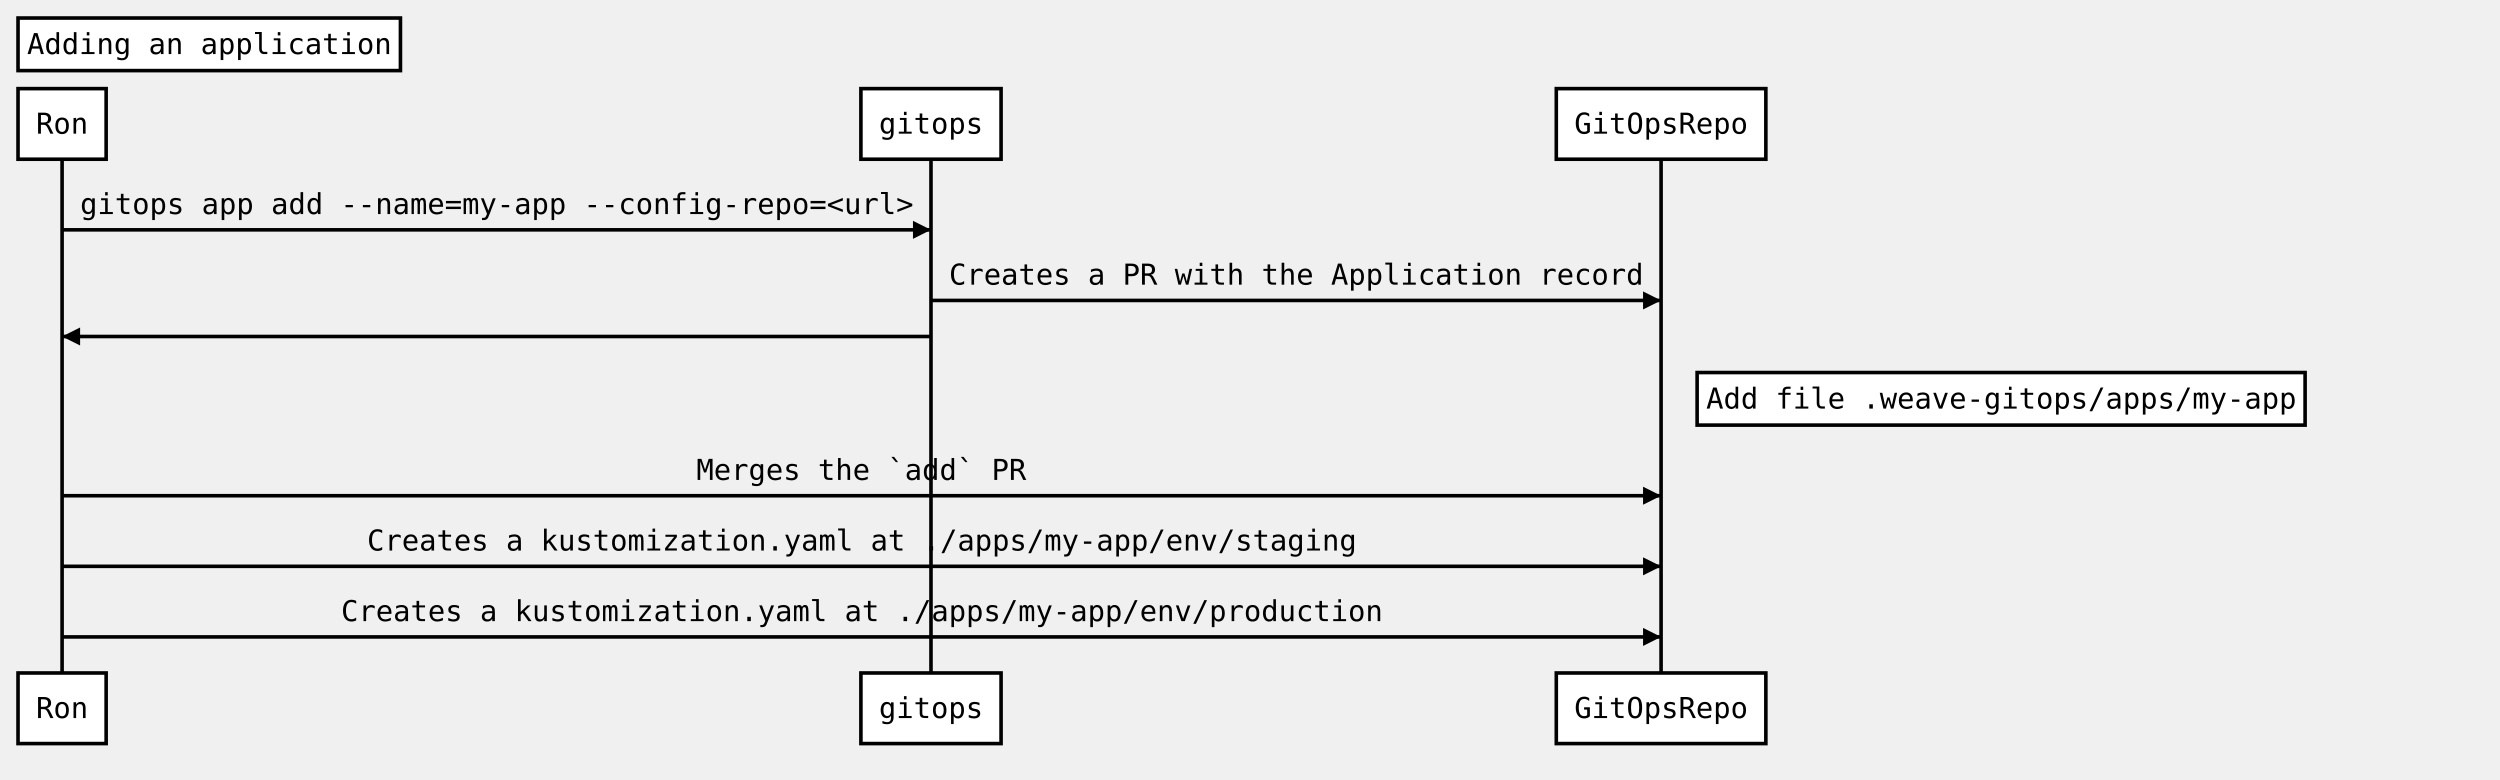
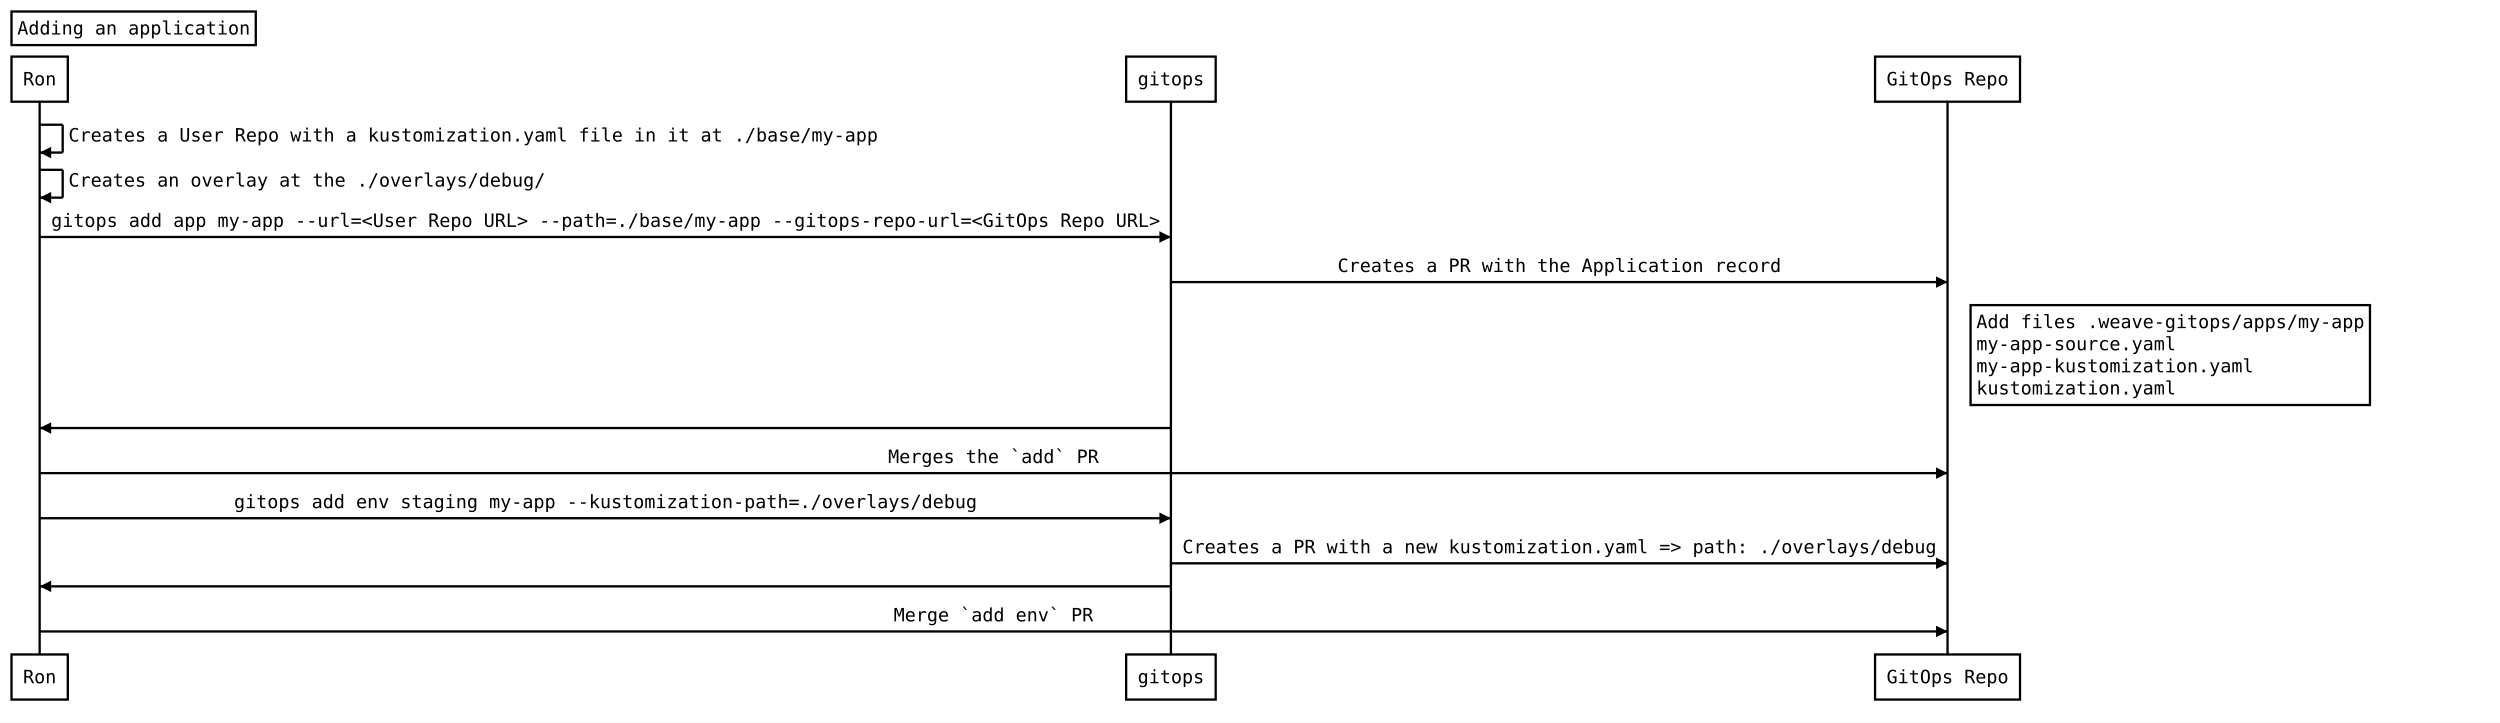
- <svg xmlns="http://www.w3.org/2000/svg" width="1387.031px" height="432.547px" class="sequence simple">
+ <svg xmlns="http://www.w3.org/2000/svg" width="2171.602px" height="627.672px" class="sequence simple">
  <defs>
    <marker viewBox="0 0 5 5" markerWidth="5" markerHeight="5" orient="auto" refX="5" refY="2.5" id="markerArrowBlock">
      <path d="M 0 0 L 5 2.5 L 0 5 z" />
    </marker>
    <marker viewBox="0 0 9.6 16" markerWidth="4" markerHeight="16" orient="auto" refX="9.6" refY="8" id="markerArrowOpen">
      <path d="M 9.6,8 1.92,16 0,13.7 5.76,8 0,2.286 1.92,0 9.6,8 z" />
    </marker>
  </defs>
+   <rect width="100%" height="100%" fill="white" />
  <g class="title">
    <rect x="10" y="10" width="212.172" height="29.172" stroke="#000000" fill="#ffffff" style="stroke-width: 2;" />
    <text x="15" y="30" style="font-size: 16px; font-family: &quot;Andale Mono&quot;, monospace;">
      <tspan x="15">Adding an application</tspan>
    </text>
  </g>
  <g class="actor">
    <rect x="10" y="49.172" width="48.891" height="39.172" stroke="#000000" fill="#ffffff" style="stroke-width: 2;" />
    <text x="20" y="74.172" style="font-size: 16px; font-family: &quot;Andale Mono&quot;, monospace;">
      <tspan x="20">Ron</tspan>
    </text>
  </g>
  <g class="actor">
-     <rect x="10" y="373.375" width="48.891" height="39.172" stroke="#000000" fill="#ffffff" style="stroke-width: 2;" />
-     <text x="20" y="398.375" style="font-size: 16px; font-family: &quot;Andale Mono&quot;, monospace;">
+     <rect x="10" y="568.5" width="48.891" height="39.172" stroke="#000000" fill="#ffffff" style="stroke-width: 2;" />
+     <text x="20" y="593.5" style="font-size: 16px; font-family: &quot;Andale Mono&quot;, monospace;">
      <tspan x="20">Ron</tspan>
    </text>
  </g>
-   <line x1="34.445" x2="34.445" y1="88.344" y2="373.375" stroke="#000000" fill="none" style="stroke-width: 2;" />
+   <line x1="34.445" x2="34.445" y1="88.344" y2="568.5" stroke="#000000" fill="none" style="stroke-width: 2;" />
  <g class="actor">
-     <rect x="477.641" y="49.172" width="77.766" height="39.172" stroke="#000000" fill="#ffffff" style="stroke-width: 2;" />
-     <text x="487.641" y="74.172" style="font-size: 16px; font-family: &quot;Andale Mono&quot;, monospace;">
-       <tspan x="487.641">gitops</tspan>
+     <rect x="978.219" y="49.172" width="77.766" height="39.172" stroke="#000000" fill="#ffffff" style="stroke-width: 2;" />
+     <text x="988.219" y="74.172" style="font-size: 16px; font-family: &quot;Andale Mono&quot;, monospace;">
+       <tspan x="988.219">gitops</tspan>
    </text>
  </g>
  <g class="actor">
-     <rect x="477.641" y="373.375" width="77.766" height="39.172" stroke="#000000" fill="#ffffff" style="stroke-width: 2;" />
-     <text x="487.641" y="398.375" style="font-size: 16px; font-family: &quot;Andale Mono&quot;, monospace;">
-       <tspan x="487.641">gitops</tspan>
+     <rect x="978.219" y="568.5" width="77.766" height="39.172" stroke="#000000" fill="#ffffff" style="stroke-width: 2;" />
+     <text x="988.219" y="593.5" style="font-size: 16px; font-family: &quot;Andale Mono&quot;, monospace;">
+       <tspan x="988.219">gitops</tspan>
    </text>
  </g>
-   <line x1="516.523" x2="516.523" y1="88.344" y2="373.375" stroke="#000000" fill="none" style="stroke-width: 2;" />
+   <line x1="1017.102" x2="1017.102" y1="88.344" y2="568.5" stroke="#000000" fill="none" style="stroke-width: 2;" />
  <g class="actor">
-     <rect x="863.453" y="49.172" width="116.266" height="39.172" stroke="#000000" fill="#ffffff" style="stroke-width: 2;" />
-     <text x="873.453" y="74.172" style="font-size: 16px; font-family: &quot;Andale Mono&quot;, monospace;">
-       <tspan x="873.453">GitOpsRepo</tspan>
+     <rect x="1628.758" y="49.172" width="125.906" height="39.172" stroke="#000000" fill="#ffffff" style="stroke-width: 2;" />
+     <text x="1638.758" y="74.172" style="font-size: 16px; font-family: &quot;Andale Mono&quot;, monospace;">
+       <tspan x="1638.758">GitOps Repo</tspan>
    </text>
  </g>
  <g class="actor">
-     <rect x="863.453" y="373.375" width="116.266" height="39.172" stroke="#000000" fill="#ffffff" style="stroke-width: 2;" />
-     <text x="873.453" y="398.375" style="font-size: 16px; font-family: &quot;Andale Mono&quot;, monospace;">
-       <tspan x="873.453">GitOpsRepo</tspan>
+     <rect x="1628.758" y="568.5" width="125.906" height="39.172" stroke="#000000" fill="#ffffff" style="stroke-width: 2;" />
+     <text x="1638.758" y="593.5" style="font-size: 16px; font-family: &quot;Andale Mono&quot;, monospace;">
+       <tspan x="1638.758">GitOps Repo</tspan>
    </text>
  </g>
-   <line x1="921.586" x2="921.586" y1="88.344" y2="373.375" stroke="#000000" fill="none" style="stroke-width: 2;" />
+   <line x1="1691.711" x2="1691.711" y1="88.344" y2="568.5" stroke="#000000" fill="none" style="stroke-width: 2;" />
  <g class="signal">
-     <text x="44.445" y="118.758" style="font-size: 16px; font-family: &quot;Andale Mono&quot;, monospace;">
-       <tspan x="44.445">gitops app add --name=my-app --config-repo=&lt;url&gt;</tspan>
+     <text x="59.445" y="122.93" style="font-size: 16px; font-family: &quot;Andale Mono&quot;, monospace;">
+       <tspan x="59.445">Creates a User Repo with a kustomization.yaml file in it at ./base/my-app</tspan>
    </text>
-     <line x1="34.445" x2="516.523" y1="127.516" y2="127.516" stroke="#000000" fill="none" style="stroke-width: 2; marker-end: url(&quot;#markerArrowBlock&quot;);" />
+     <line x1="34.445" x2="54.445" y1="108.344" y2="108.344" stroke="#000000" fill="none" style="stroke-width: 2;" />
+     <line x1="54.445" x2="54.445" y1="108.344" y2="132.516" stroke="#000000" fill="none" style="stroke-width: 2;" />
+     <line x1="54.445" x2="34.445" y1="132.516" y2="132.516" stroke="#000000" fill="none" style="stroke-width: 2; marker-end: url(&quot;#markerArrowBlock&quot;);" />
  </g>
  <g class="signal">
-     <text x="526.523" y="157.93" style="font-size: 16px; font-family: &quot;Andale Mono&quot;, monospace;">
-       <tspan x="526.523">Creates a PR with the Application record</tspan>
+     <text x="59.445" y="162.102" style="font-size: 16px; font-family: &quot;Andale Mono&quot;, monospace;">
+       <tspan x="59.445">Creates an overlay at the ./overlays/debug/</tspan>
    </text>
-     <line x1="516.523" x2="921.586" y1="166.688" y2="166.688" stroke="#000000" fill="none" style="stroke-width: 2; marker-end: url(&quot;#markerArrowBlock&quot;);" />
+     <line x1="34.445" x2="54.445" y1="147.516" y2="147.516" stroke="#000000" fill="none" style="stroke-width: 2;" />
+     <line x1="54.445" x2="54.445" y1="147.516" y2="171.688" stroke="#000000" fill="none" style="stroke-width: 2;" />
+     <line x1="54.445" x2="34.445" y1="171.688" y2="171.688" stroke="#000000" fill="none" style="stroke-width: 2; marker-end: url(&quot;#markerArrowBlock&quot;);" />
  </g>
  <g class="signal">
-     <text x="275.484" y="191.688" style="font-size: 16px; font-family: &quot;Andale Mono&quot;, monospace;">
-       <tspan x="275.484" />
+     <text x="44.445" y="197.102" style="font-size: 16px; font-family: &quot;Andale Mono&quot;, monospace;">
+       <tspan x="44.445">gitops add app my-app --url=&lt;User Repo URL&gt; --path=./base/my-app --gitops-repo-url=&lt;GitOps Repo URL&gt;</tspan>
    </text>
-     <line x1="516.523" x2="34.445" y1="186.688" y2="186.688" stroke="#000000" fill="none" style="stroke-width: 2; marker-end: url(&quot;#markerArrowBlock&quot;);" />
+     <line x1="34.445" x2="1017.102" y1="205.859" y2="205.859" stroke="#000000" fill="none" style="stroke-width: 2; marker-end: url(&quot;#markerArrowBlock&quot;);" />
+   </g>
+   <g class="signal">
+     <text x="1161.875" y="236.273" style="font-size: 16px; font-family: &quot;Andale Mono&quot;, monospace;">
+       <tspan x="1161.875">Creates a PR with the Application record</tspan>
+     </text>
+     <line x1="1017.102" x2="1691.711" y1="245.031" y2="245.031" stroke="#000000" fill="none" style="stroke-width: 2; marker-end: url(&quot;#markerArrowBlock&quot;);" />
  </g>
  <g class="note">
-     <rect x="941.586" y="206.688" width="337.312" height="29.172" stroke="#000000" fill="#ffffff" style="stroke-width: 2;" />
-     <text x="946.586" y="226.688" style="font-size: 16px; font-family: &quot;Andale Mono&quot;, monospace;">
-       <tspan x="946.586">Add file .weave-gitops/apps/my-app</tspan>
+     <rect x="1711.711" y="265.031" width="346.938" height="86.781" stroke="#000000" fill="#ffffff" style="stroke-width: 2;" />
+     <text x="1716.711" y="285.031" style="font-size: 16px; font-family: &quot;Andale Mono&quot;, monospace;">
+       <tspan x="1716.711">Add files .weave-gitops/apps/my-app</tspan>
+       <tspan dy="1.2em" x="1716.711">my-app-source.yaml</tspan>
+       <tspan dy="1.2em" x="1716.711">my-app-kustomization.yaml</tspan>
+       <tspan dy="1.2em" x="1716.711">kustomization.yaml</tspan>
    </text>
  </g>
  <g class="signal">
-     <text x="386.375" y="266.273" style="font-size: 16px; font-family: &quot;Andale Mono&quot;, monospace;">
-       <tspan x="386.375">Merges the `add` PR</tspan>
+     <text x="525.773" y="376.812" style="font-size: 16px; font-family: &quot;Andale Mono&quot;, monospace;">
+       <tspan x="525.773" />
    </text>
-     <line x1="34.445" x2="921.586" y1="275.031" y2="275.031" stroke="#000000" fill="none" style="stroke-width: 2; marker-end: url(&quot;#markerArrowBlock&quot;);" />
+     <line x1="1017.102" x2="34.445" y1="371.812" y2="371.812" stroke="#000000" fill="none" style="stroke-width: 2; marker-end: url(&quot;#markerArrowBlock&quot;);" />
  </g>
  <g class="signal">
-     <text x="203.656" y="305.445" style="font-size: 16px; font-family: &quot;Andale Mono&quot;, monospace;">
-       <tspan x="203.656">Creates a kustomization.yaml at ./apps/my-app/env/staging</tspan>
+     <text x="771.438" y="402.227" style="font-size: 16px; font-family: &quot;Andale Mono&quot;, monospace;">
+       <tspan x="771.438">Merges the `add` PR</tspan>
    </text>
-     <line x1="34.445" x2="921.586" y1="314.203" y2="314.203" stroke="#000000" fill="none" style="stroke-width: 2; marker-end: url(&quot;#markerArrowBlock&quot;);" />
+     <line x1="34.445" x2="1691.711" y1="410.984" y2="410.984" stroke="#000000" fill="none" style="stroke-width: 2; marker-end: url(&quot;#markerArrowBlock&quot;);" />
  </g>
  <g class="signal">
-     <text x="189.219" y="344.617" style="font-size: 16px; font-family: &quot;Andale Mono&quot;, monospace;">
-       <tspan x="189.219">Creates a kustomization.yaml at ./apps/my-app/env/production</tspan>
+     <text x="203.281" y="441.398" style="font-size: 16px; font-family: &quot;Andale Mono&quot;, monospace;">
+       <tspan x="203.281">gitops add env staging my-app --kustomization-path=./overlays/debug</tspan>
    </text>
-     <line x1="34.445" x2="921.586" y1="353.375" y2="353.375" stroke="#000000" fill="none" style="stroke-width: 2; marker-end: url(&quot;#markerArrowBlock&quot;);" />
+     <line x1="34.445" x2="1017.102" y1="450.156" y2="450.156" stroke="#000000" fill="none" style="stroke-width: 2; marker-end: url(&quot;#markerArrowBlock&quot;);" />
+   </g>
+   <g class="signal">
+     <text x="1027.102" y="480.57" style="font-size: 16px; font-family: &quot;Andale Mono&quot;, monospace;">
+       <tspan x="1027.102">Creates a PR with a new kustomization.yaml =&gt; path: ./overlays/debug</tspan>
+     </text>
+     <line x1="1017.102" x2="1691.711" y1="489.328" y2="489.328" stroke="#000000" fill="none" style="stroke-width: 2; marker-end: url(&quot;#markerArrowBlock&quot;);" />
+   </g>
+   <g class="signal">
+     <text x="525.773" y="514.328" style="font-size: 16px; font-family: &quot;Andale Mono&quot;, monospace;">
+       <tspan x="525.773" />
+     </text>
+     <line x1="1017.102" x2="34.445" y1="509.328" y2="509.328" stroke="#000000" fill="none" style="stroke-width: 2; marker-end: url(&quot;#markerArrowBlock&quot;);" />
+   </g>
+   <g class="signal">
+     <text x="776.25" y="539.742" style="font-size: 16px; font-family: &quot;Andale Mono&quot;, monospace;">
+       <tspan x="776.25">Merge `add env` PR</tspan>
+     </text>
+     <line x1="34.445" x2="1691.711" y1="548.5" y2="548.5" stroke="#000000" fill="none" style="stroke-width: 2; marker-end: url(&quot;#markerArrowBlock&quot;);" />
  </g>
</svg>
